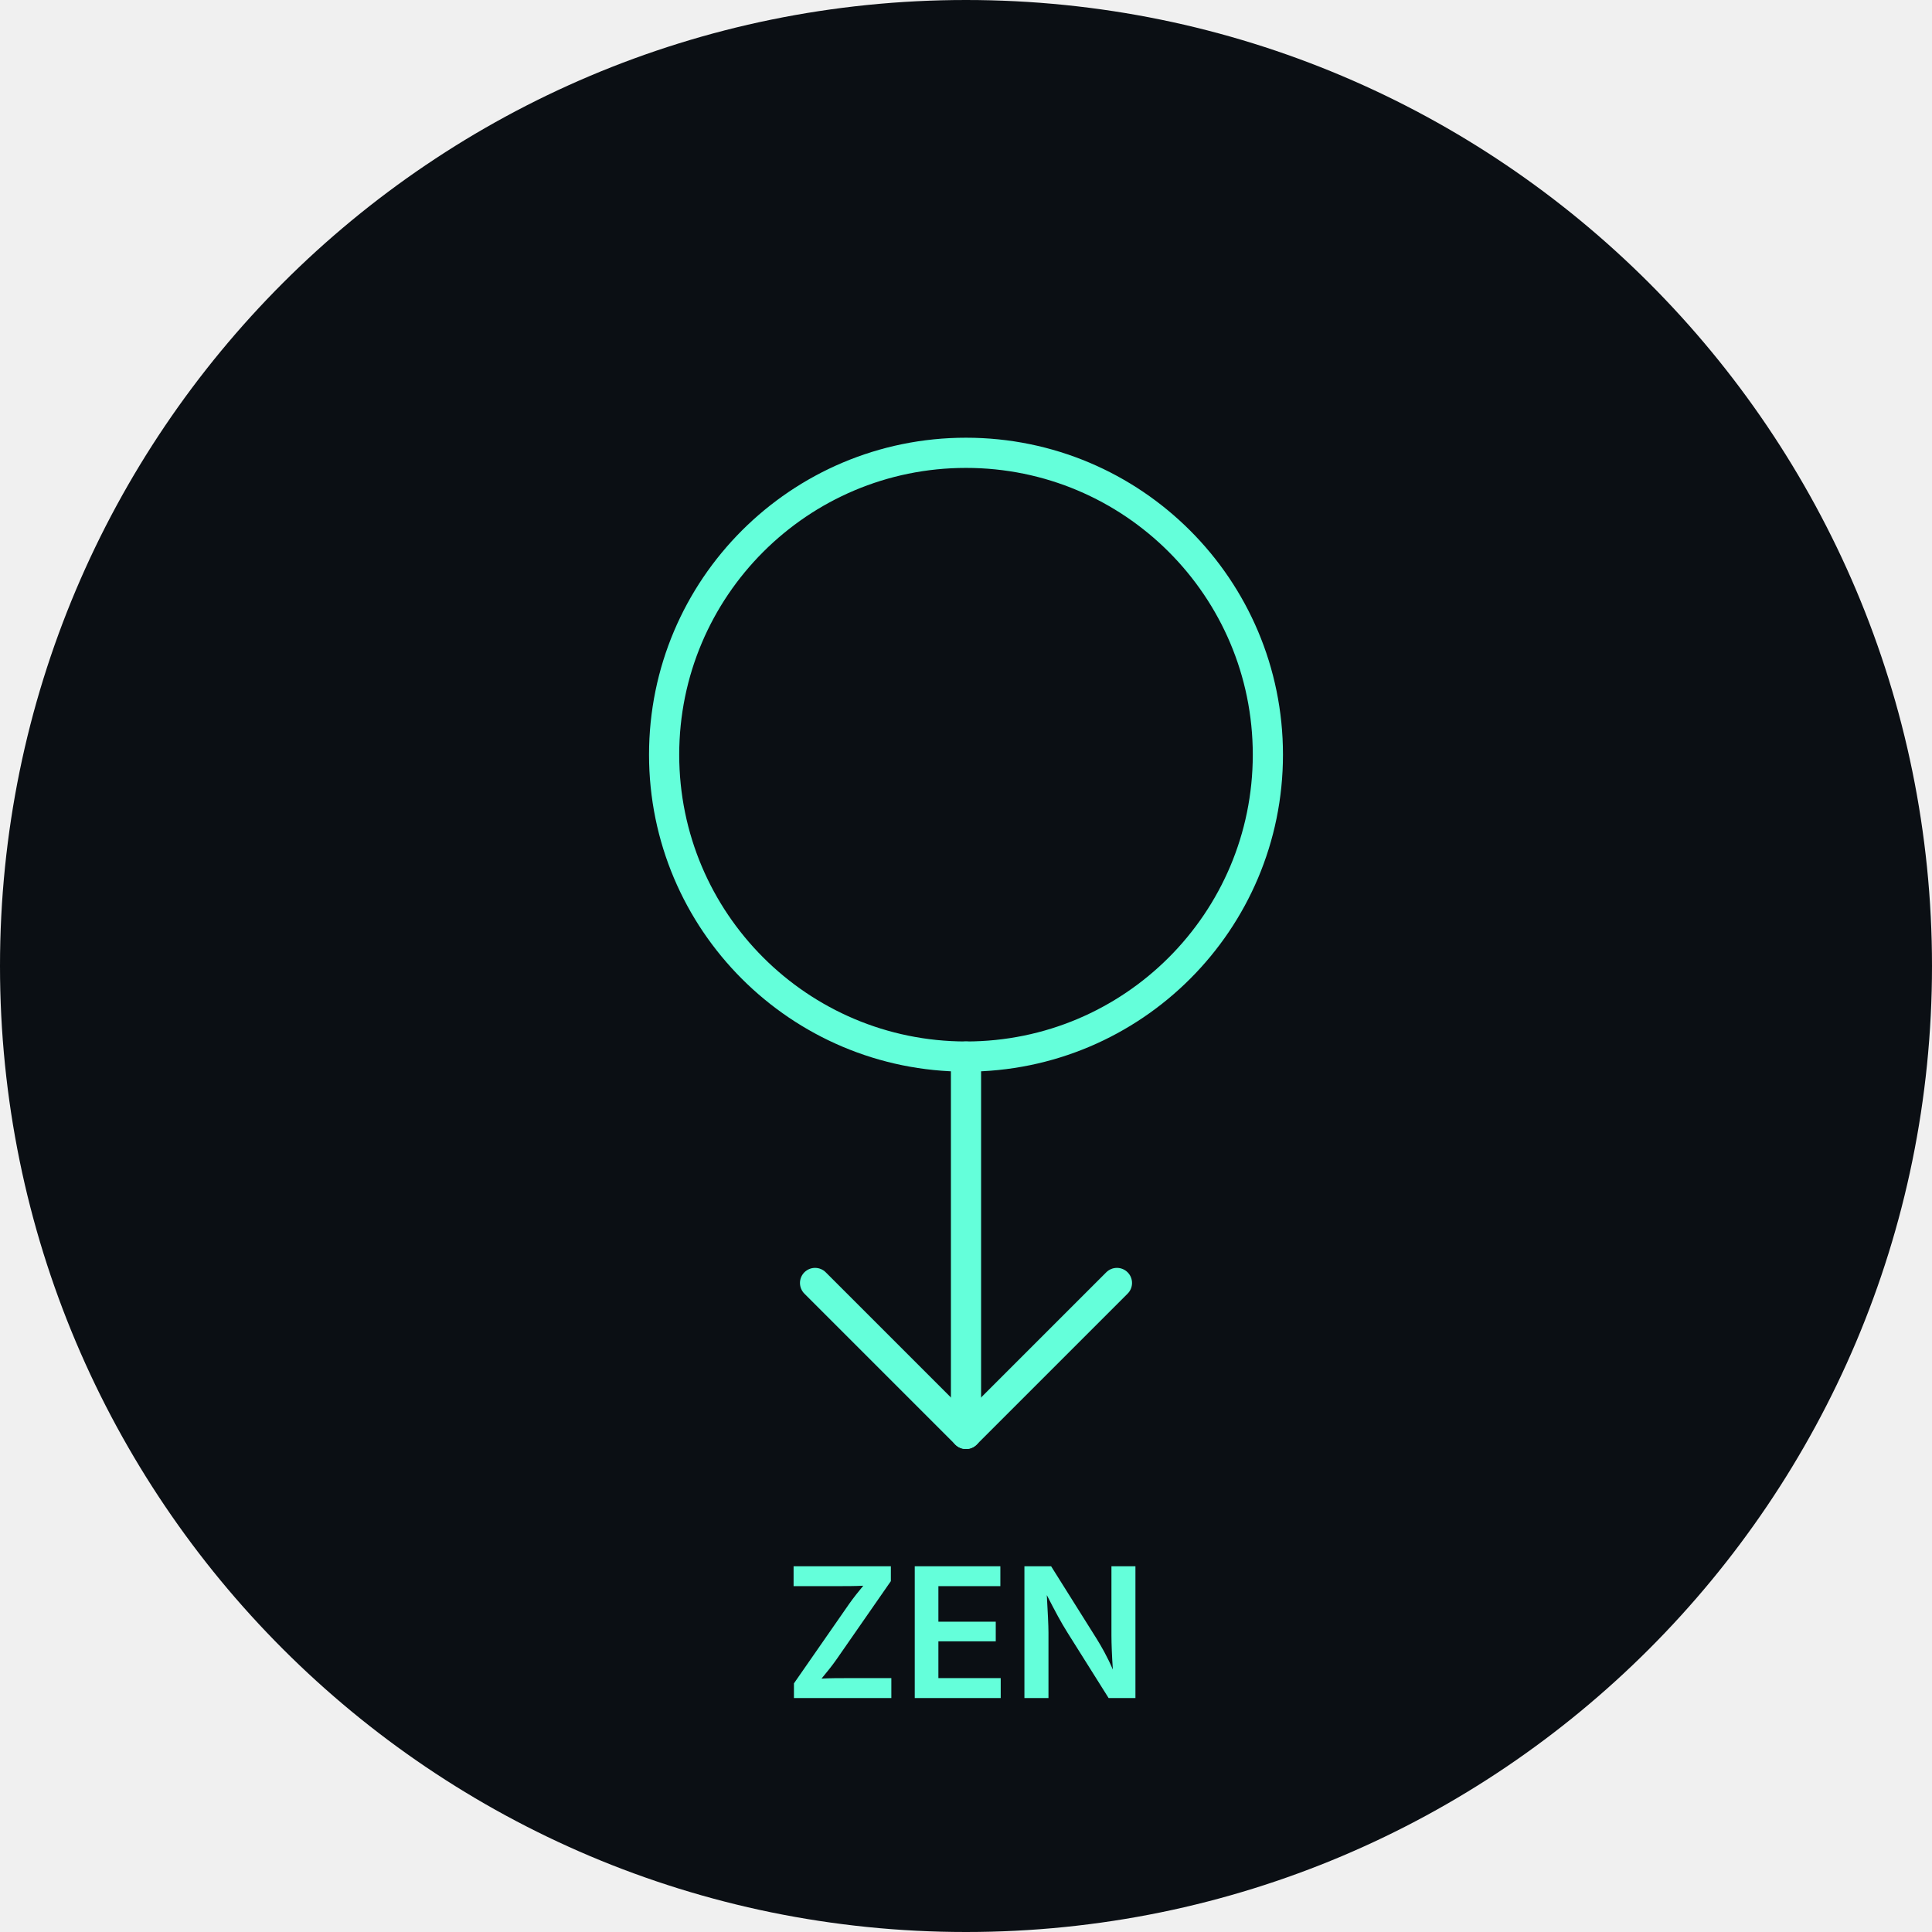
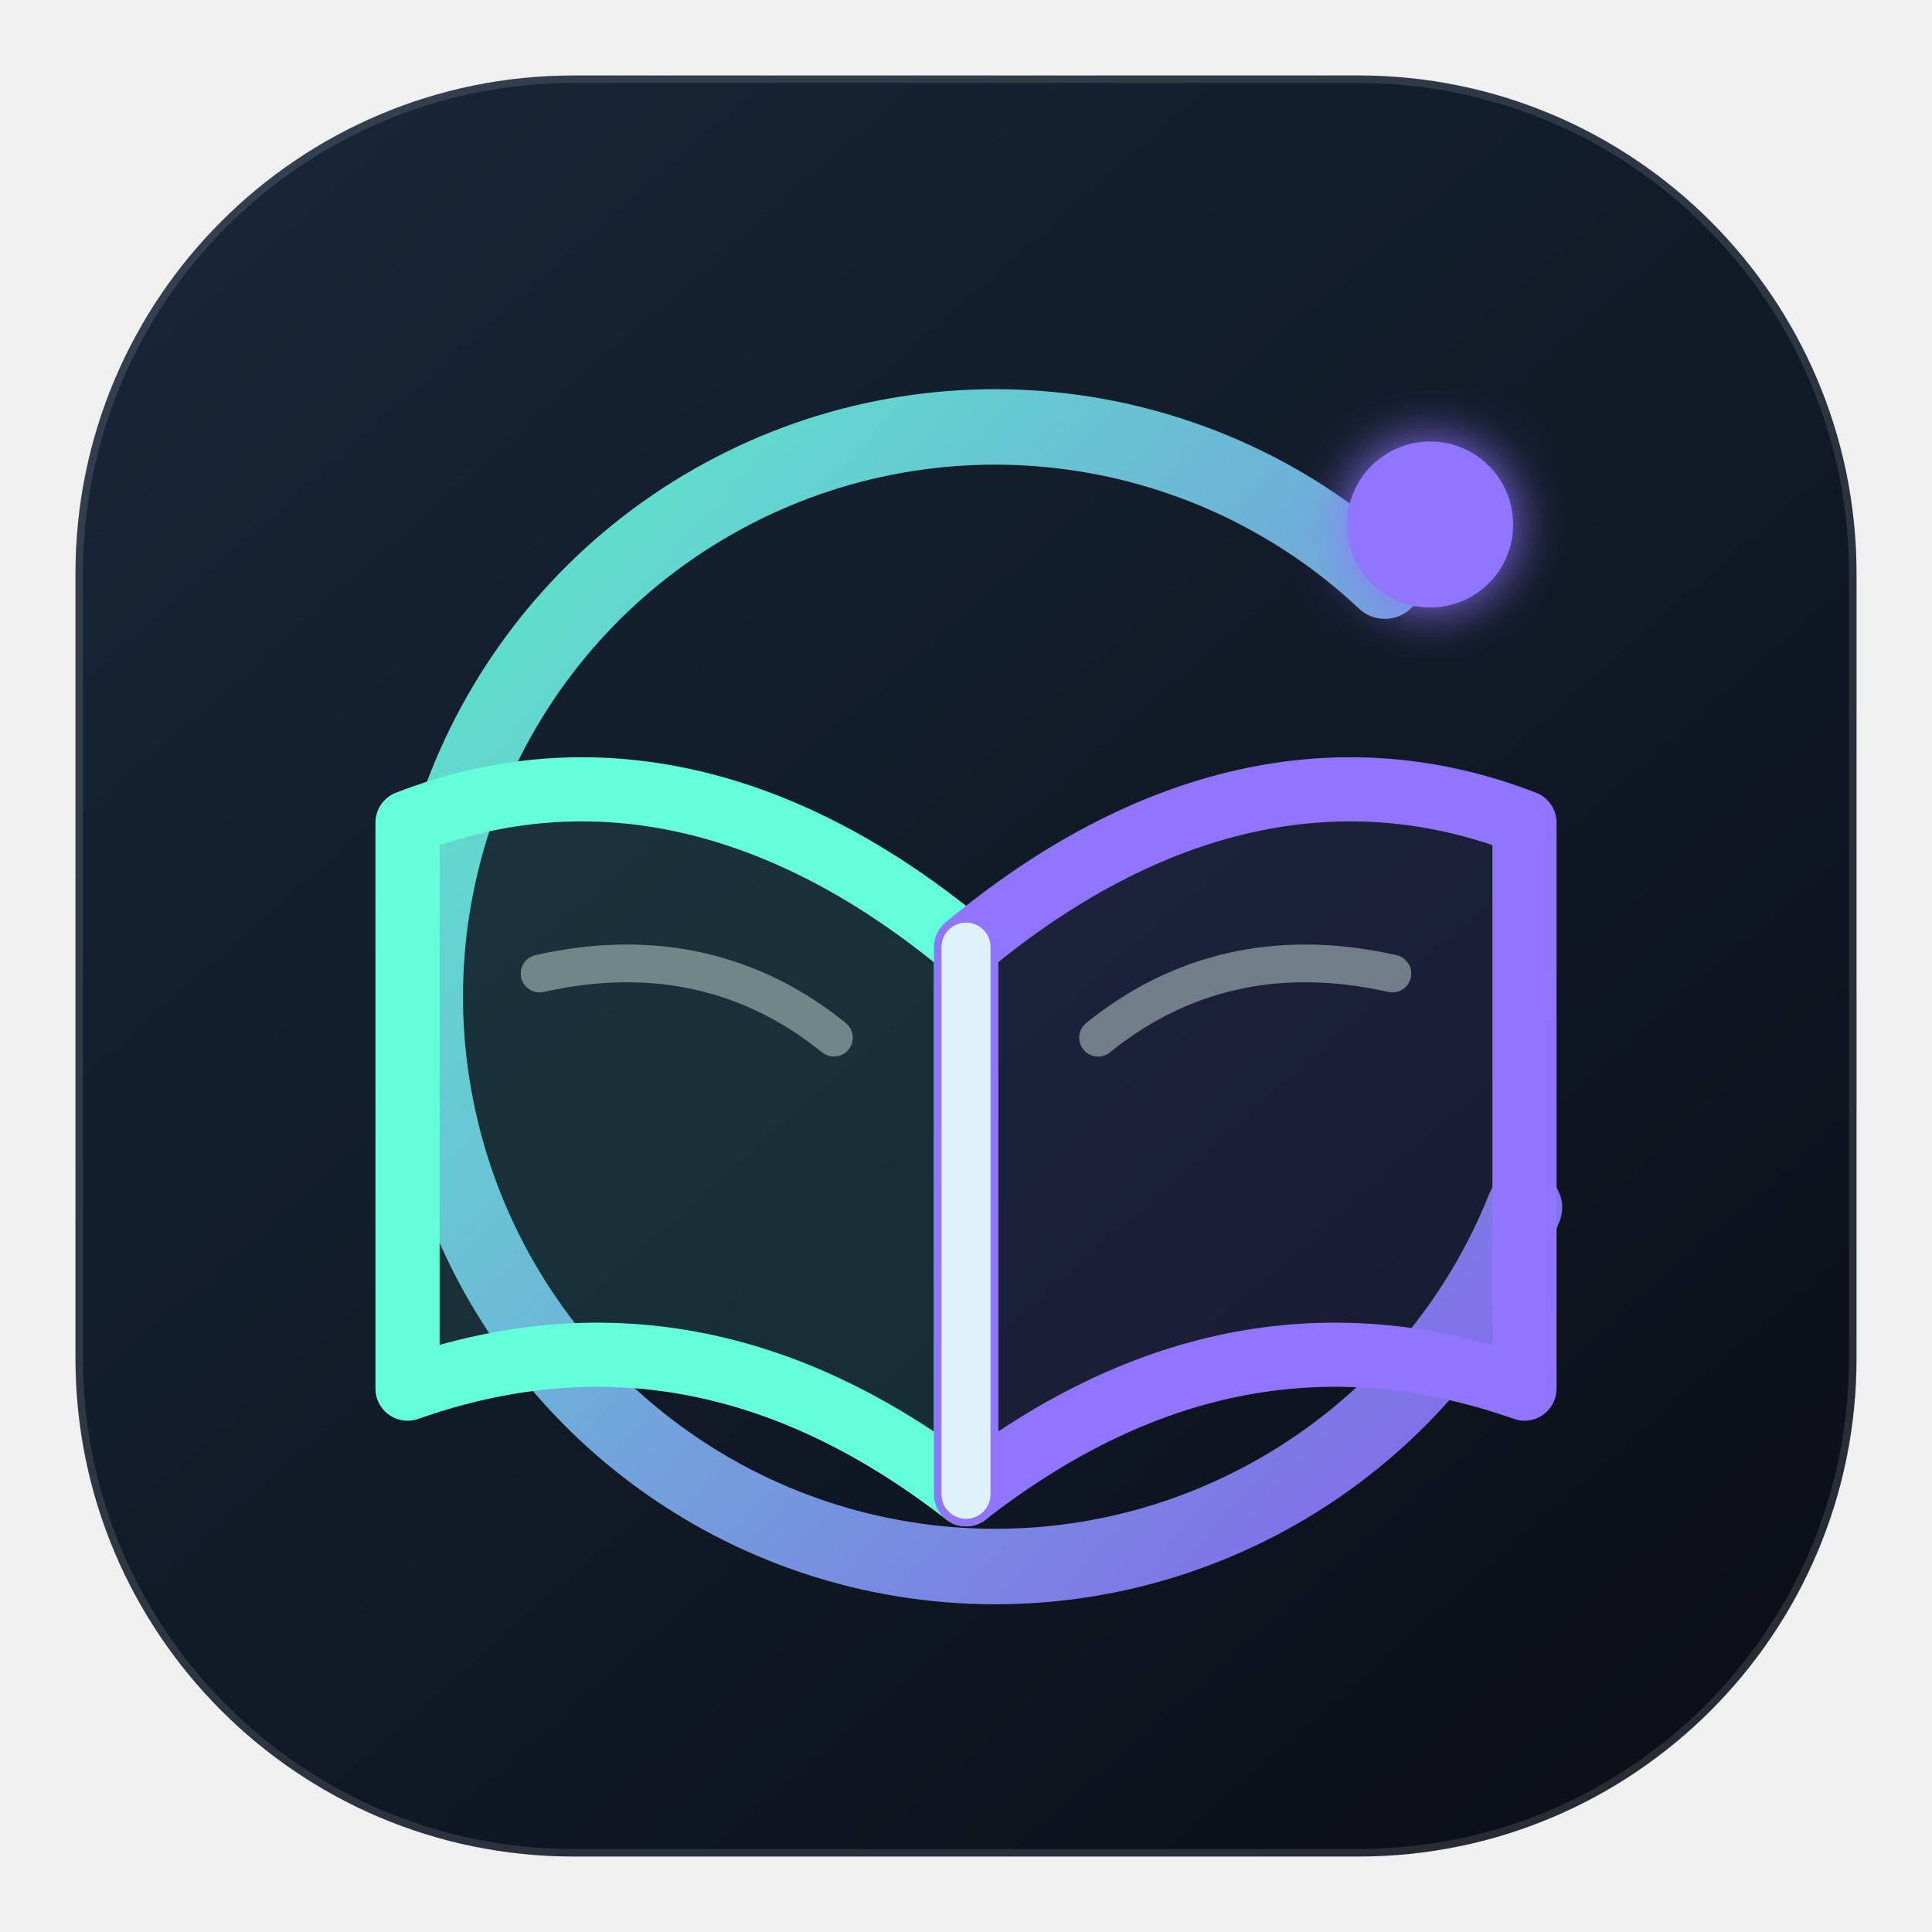
- <svg xmlns="http://www.w3.org/2000/svg" width="512" height="512" viewBox="0 0 512 512">
+ <svg xmlns="http://www.w3.org/2000/svg" viewBox="0 0 512 512" role="img" aria-labelledby="title desc">
  <defs>
-     <clipPath id="clip">
-       <circle cx="256" cy="256" r="256" />
-     </clipPath>
+     <linearGradient id="surface" x1="72" y1="48" x2="438" y2="464" gradientUnits="userSpaceOnUse">
+       <stop stop-color="#172536" />
+       <stop offset="1" stop-color="#0B1019" />
+     </linearGradient>
+     <linearGradient id="accent" x1="118" y1="134" x2="394" y2="382" gradientUnits="userSpaceOnUse">
+       <stop stop-color="#64FFDA" />
+       <stop offset="1" stop-color="#8F75FF" />
+     </linearGradient>
+     <radialGradient id="glow" cx="0" cy="0" r="1" gradientTransform="translate(256 250) rotate(90) scale(220)">
+       <stop stop-color="#64FFDA" stop-opacity=".14" />
+       <stop offset="1" stop-color="#64FFDA" stop-opacity="0" />
+     </radialGradient>
+     <filter id="softGlow" x="-30%" y="-30%" width="160%" height="160%">
+       <feGaussianBlur stdDeviation="7" result="blur" />
+       <feMerge>
+         <feMergeNode in="blur" />
+         <feMergeNode in="SourceGraphic" />
+       </feMerge>
+     </filter>
  </defs>
-   <g clip-path="url(#clip)">
-     <circle cx="256" cy="256" r="256" fill="#0B0F14" />
-     <circle cx="256" cy="200" r="80" fill="none" stroke="#64FFDA" stroke-width="8" />
-     <path d="M256 280 L256 380" stroke="#64FFDA" stroke-width="8" stroke-linecap="round" />
-     <path d="M216 340 L256 380 L296 340" stroke="#64FFDA" stroke-width="8" stroke-linecap="round" stroke-linejoin="round" fill="none" />
-     <text x="256" y="450" text-anchor="middle" fill="#64FFDA" font-family="Inter, sans-serif" font-size="48" font-weight="600">ZEN</text>
-   </g>
+   <rect x="20" y="20" width="472" height="472" rx="132" fill="url(#surface)" />
+   <rect x="21" y="21" width="470" height="470" rx="131" fill="url(#glow)" stroke="#FFFFFF" stroke-opacity=".12" stroke-width="2" />
+   <path d="M367 154a151 151 0 1 0 37 166" fill="none" stroke="url(#accent)" stroke-width="20" stroke-linecap="round" opacity=".9" />
+   <circle cx="379" cy="139" r="22" fill="#8F75FF" filter="url(#softGlow)" />
+   <path d="M108 218c49-19 100-7 148 33v145c-45-35-94-47-148-28V218Z" fill="#64FFDA" fill-opacity=".09" stroke="#64FFDA" stroke-width="17" stroke-linejoin="round" />
+   <path d="M404 218c-49-19-100-7-148 33v145c45-35 94-47 148-28V218Z" fill="#8F75FF" fill-opacity=".09" stroke="#8F75FF" stroke-width="17" stroke-linejoin="round" />
+   <path d="M256 251v145" stroke="#E8FFF9" stroke-width="13" stroke-linecap="round" opacity=".9" />
+   <path d="M143 258c31-7 57 0 78 17M369 258c-31-7-57 0-78 17" fill="none" stroke="#E8FFF9" stroke-opacity=".42" stroke-width="10" stroke-linecap="round" />
</svg>
